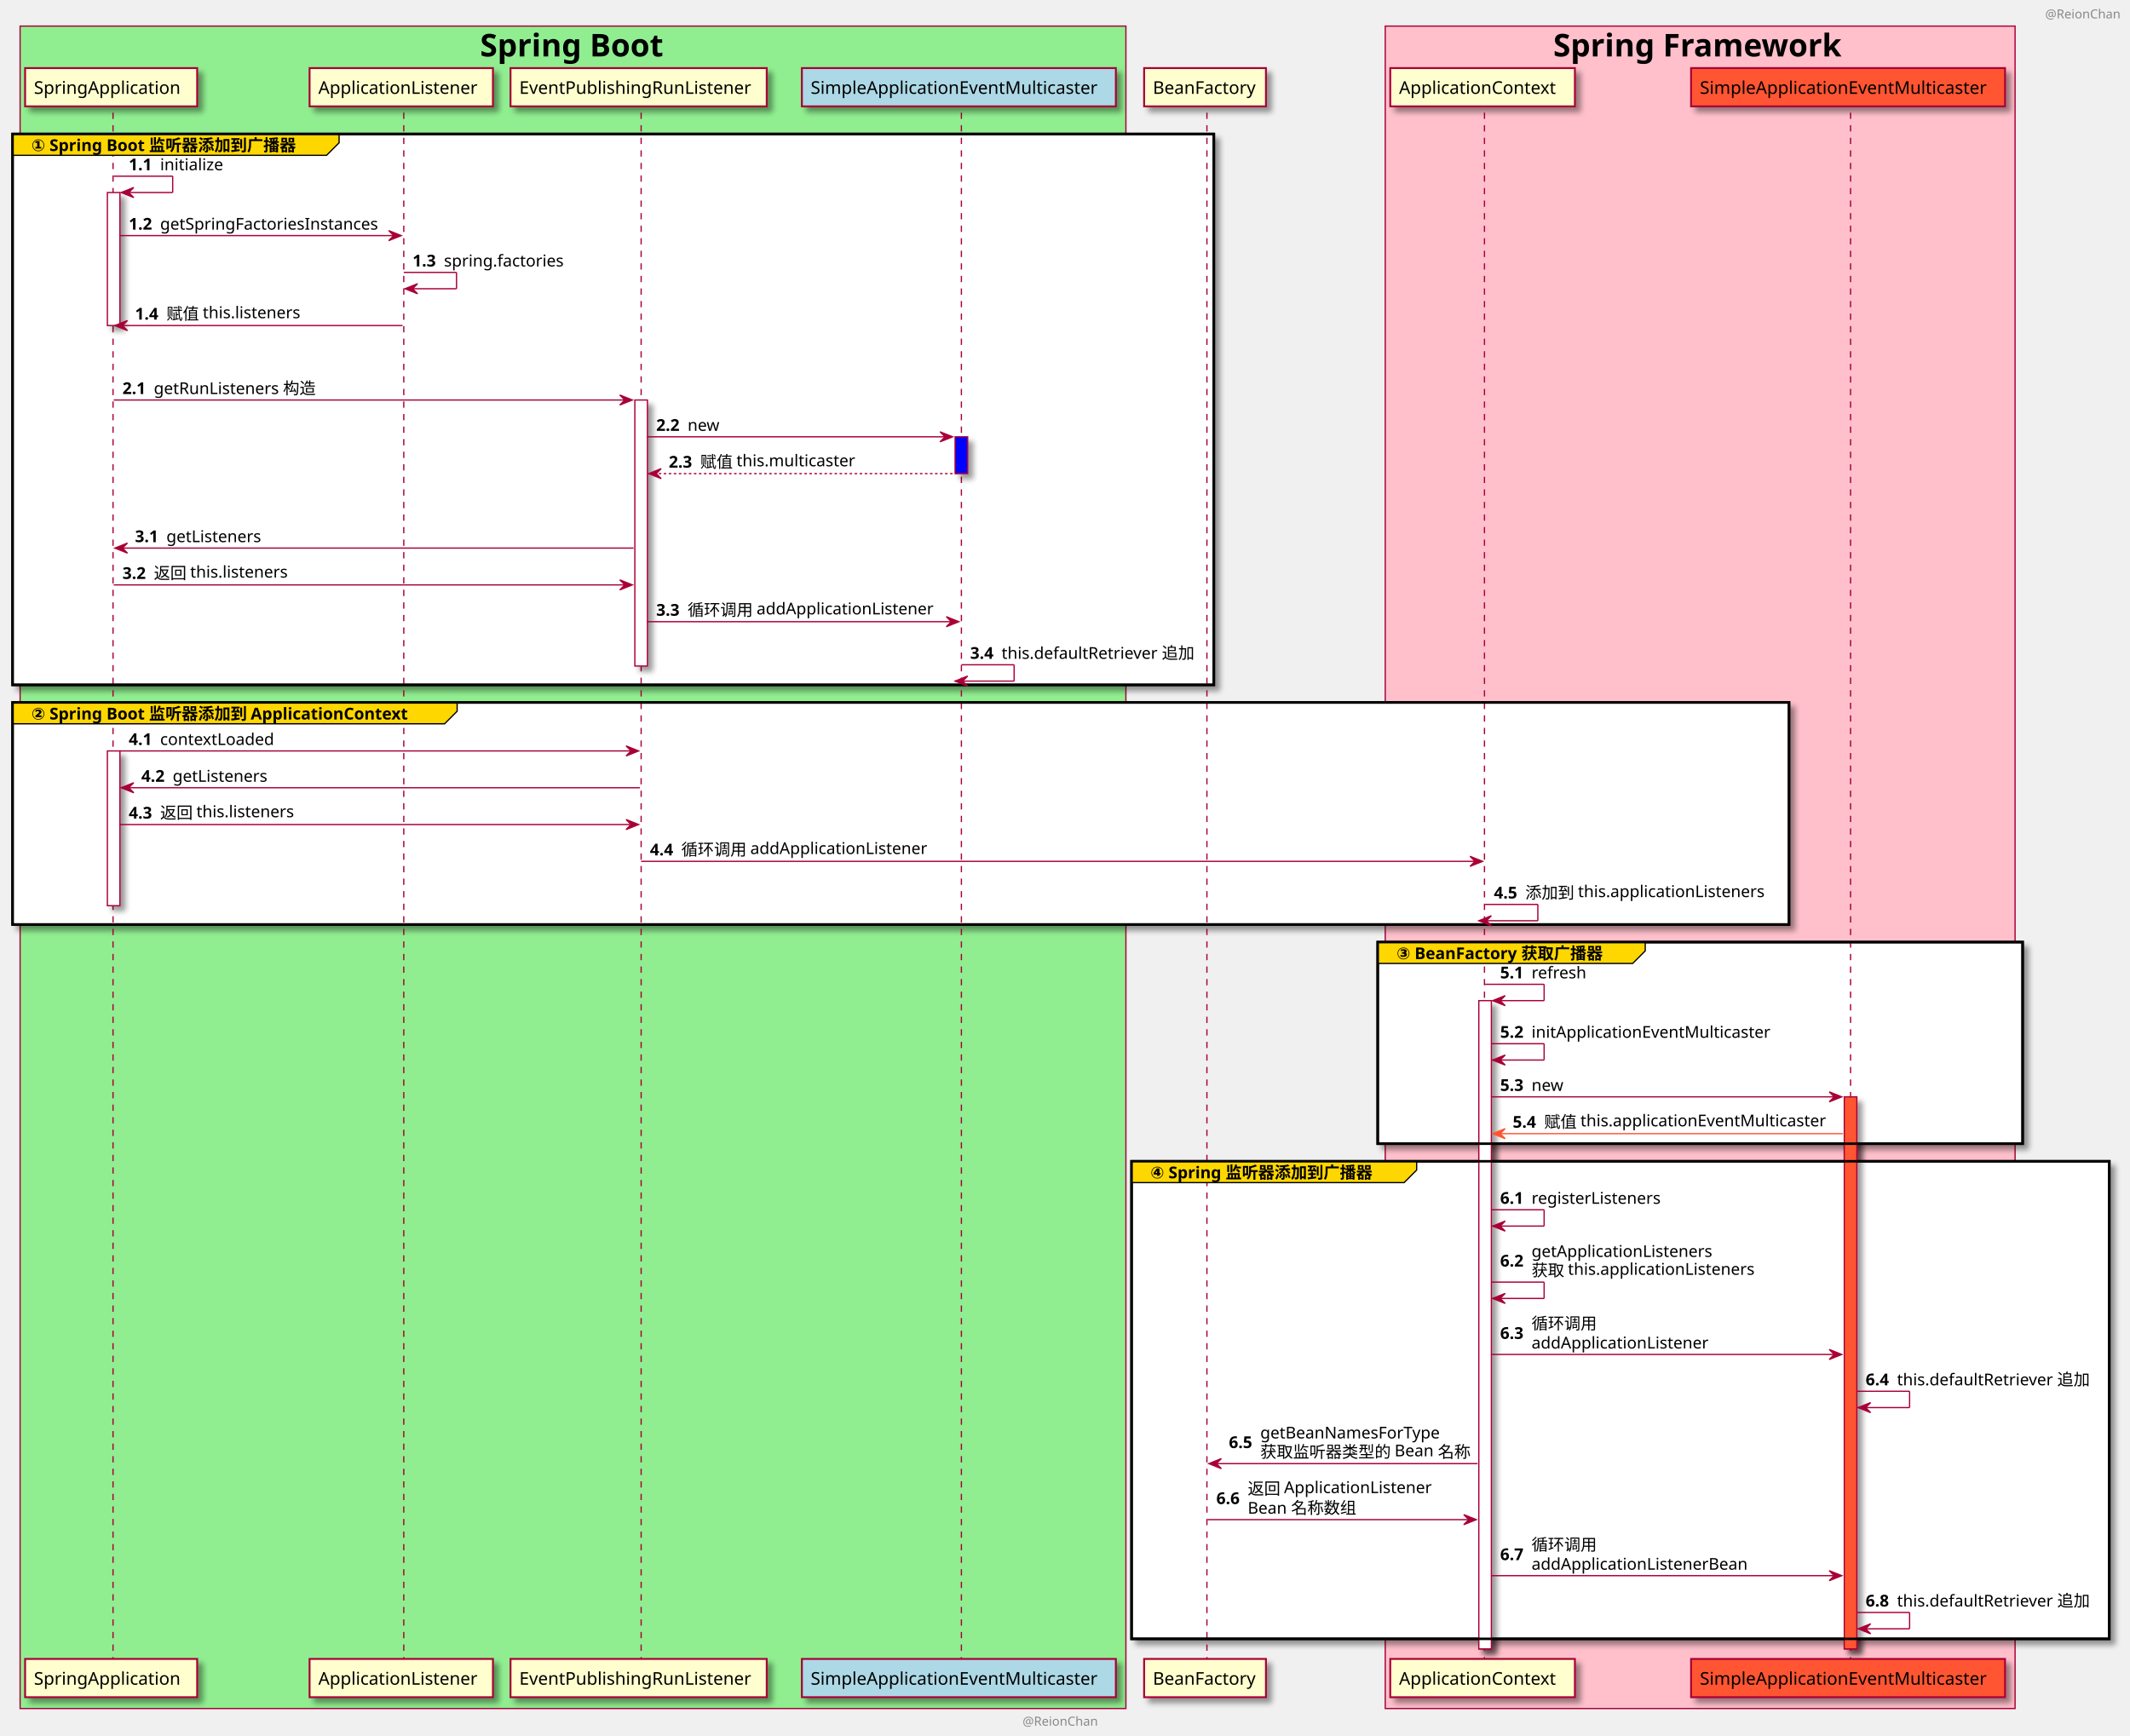
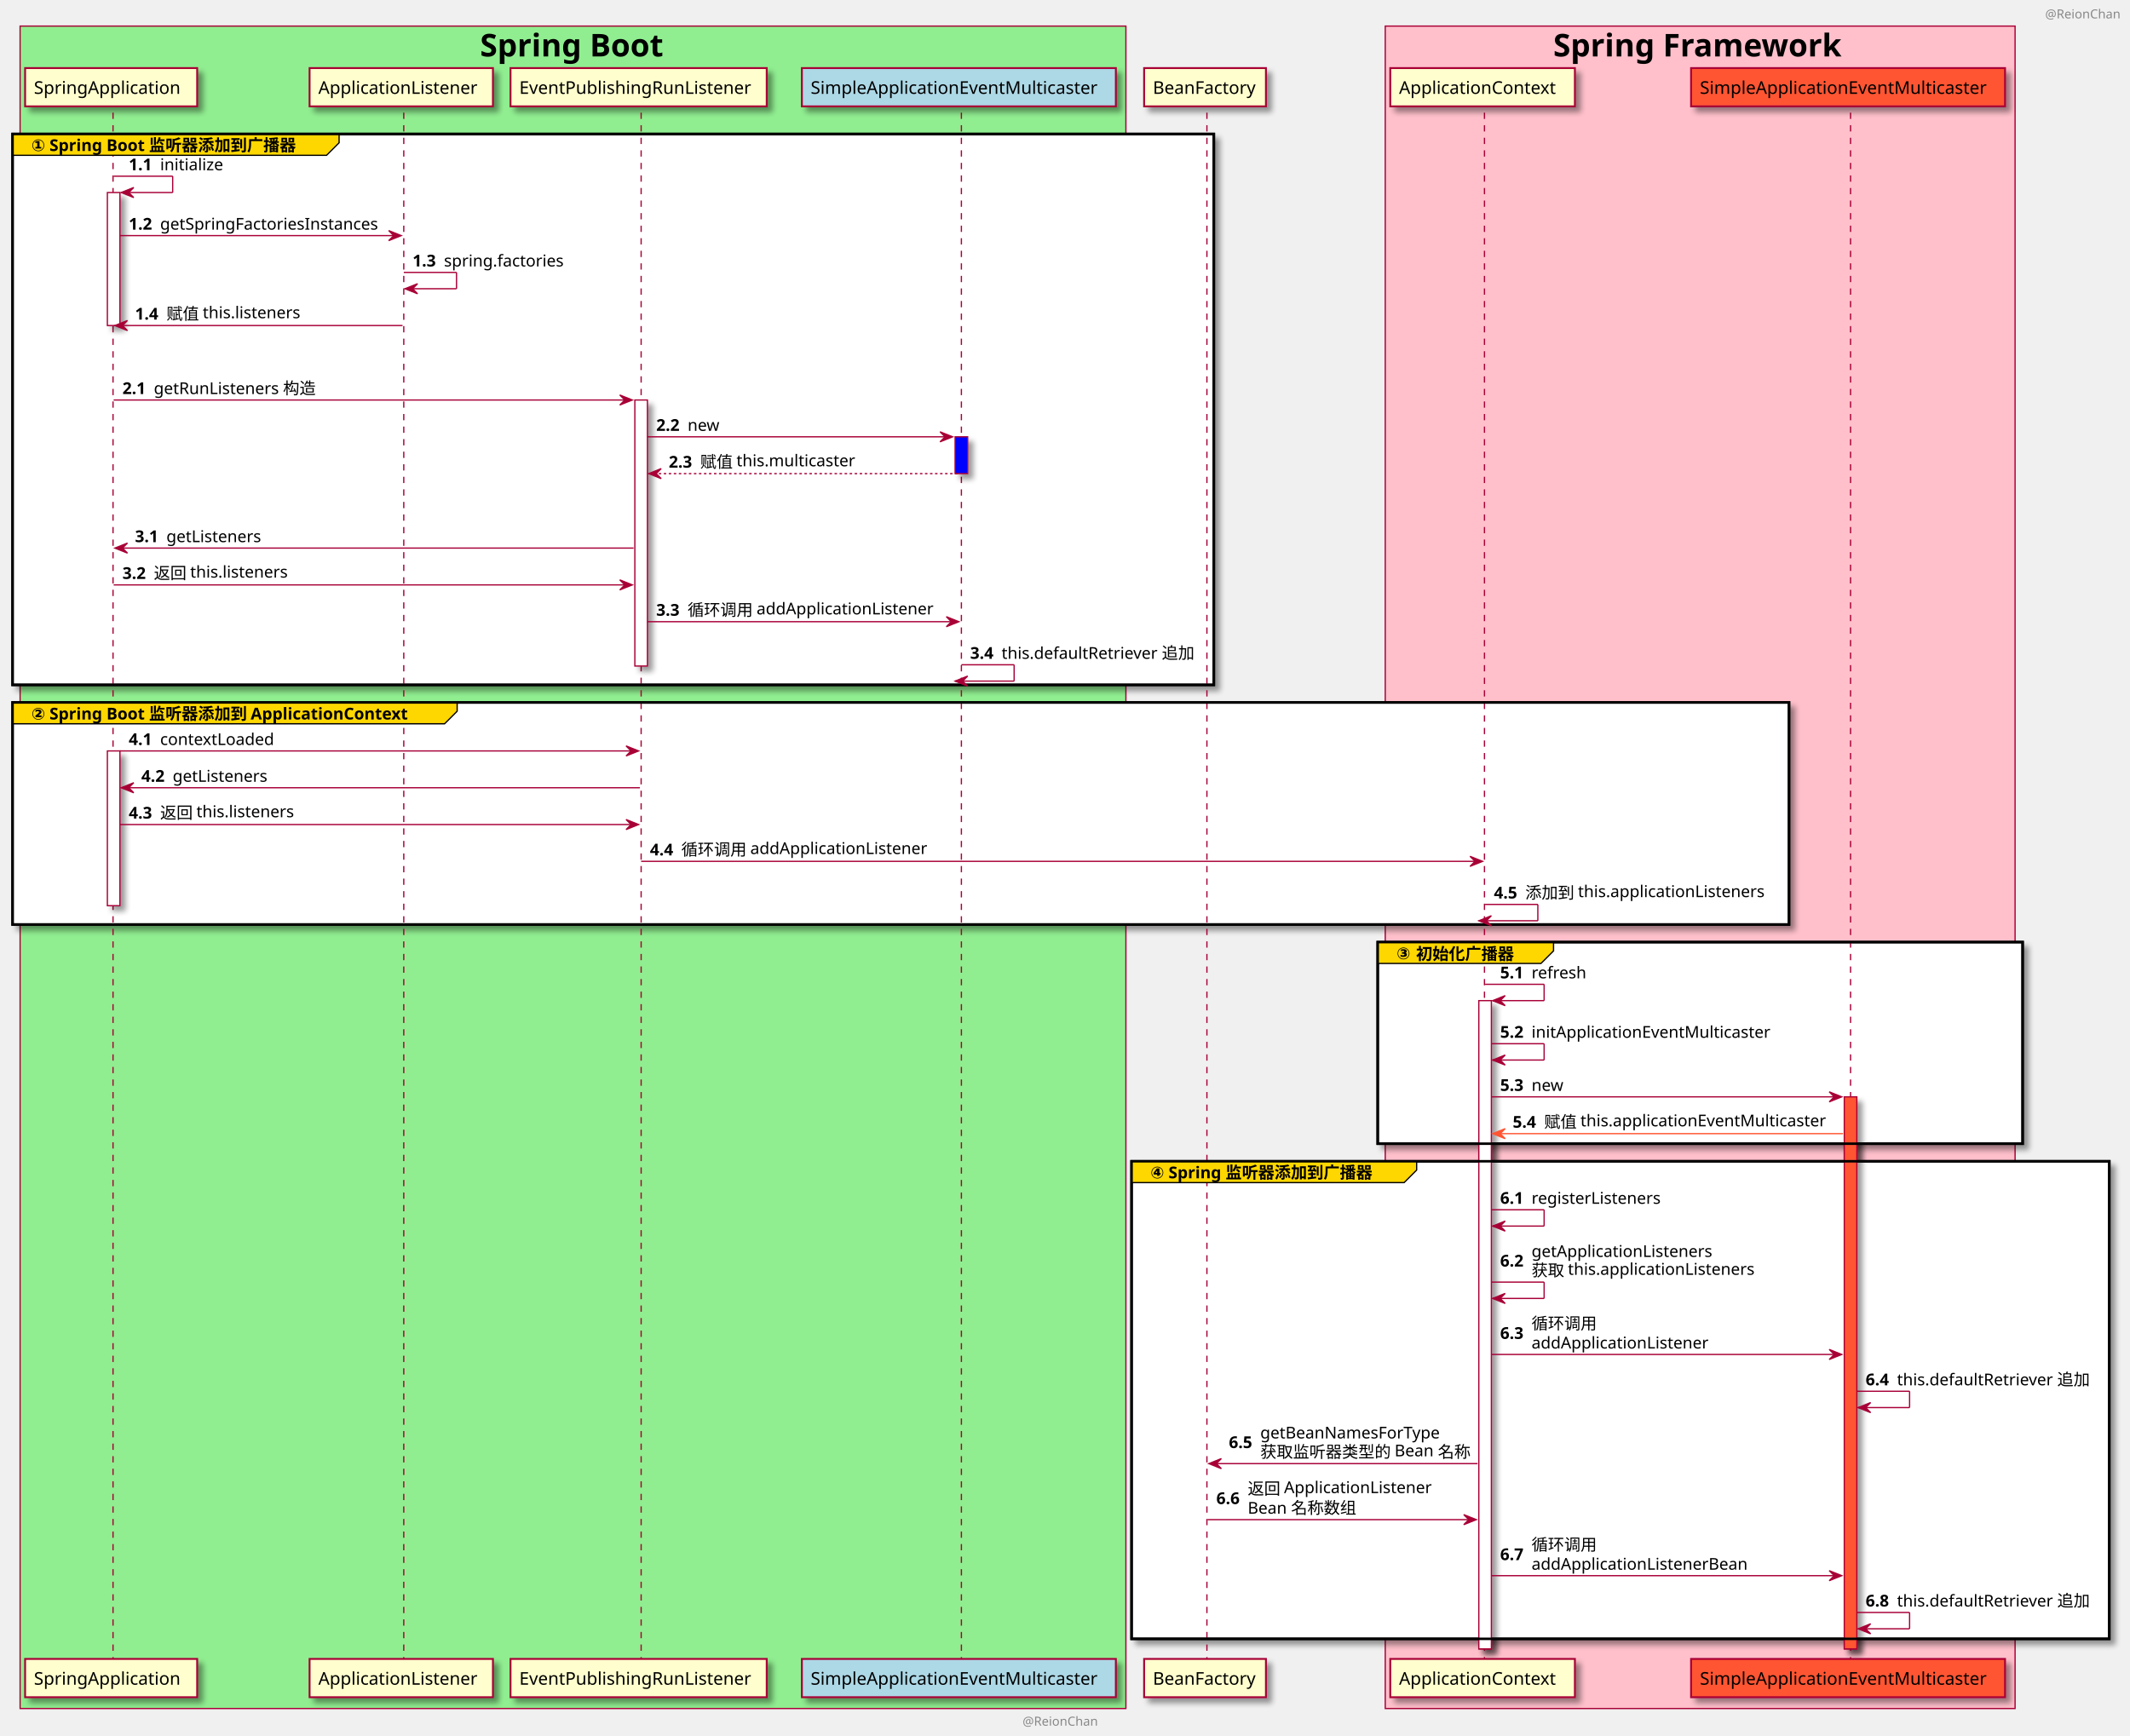
<svg xmlns="http://www.w3.org/2000/svg" contentScriptType="application/ecmascript" contentStyleType="text/css" height="1382px" preserveAspectRatio="none" style="width:1696px;height:1382px;" version="1.1" viewBox="0 0 1696 1382" width="1696px" zoomAndPan="magnify">
  <defs>
-     <filter height="300%" id="f1hb3s5vlk5j6c" width="300%" x="-1" y="-1">
+     <filter height="300%" id="f73sxbvyfbg3" width="300%" x="-1" y="-1">
      <feGaussianBlur result="blurOut" stdDeviation="2.0" />
      <feColorMatrix in="blurOut" result="blurOut2" type="matrix" values="0 0 0 0 0 0 0 0 0 0 0 0 0 0 0 0 0 0 .4 0" />
      <feOffset dx="4.0" dy="4.0" in="blurOut2" result="blurOut3" />
      <feBlend in="SourceGraphic" in2="blurOut3" mode="normal" />
    </filter>
  </defs>
  <g>
    <rect fill="#90EE90" height="1339.91" style="stroke:#A80036;stroke-width:1.0;" width="880.5" x="16" y="20.777" />
    <text fill="#000000" font-family="sans-serif" font-size="25" font-weight="bold" lengthAdjust="spacing" textLength="148" x="382.25" y="44.947">Spring Boot</text>
    <rect fill="#FFC0CB" height="1339.91" style="stroke:#A80036;stroke-width:1.0;" width="501.5" x="1103" y="20.777" />
    <text fill="#000000" font-family="sans-serif" font-size="25" font-weight="bold" lengthAdjust="spacing" textLength="234" x="1236.75" y="44.947">Spring Framework</text>
-     <rect fill="#FFFFFF" filter="url(#f1hb3s5vlk5j6c)" height="105.932" style="stroke:#A80036;stroke-width:1.0;" width="10" x="85.5" y="153.33" />
-     <rect fill="#FFFFFF" filter="url(#f1hb3s5vlk5j6c)" height="123.242" style="stroke:#A80036;stroke-width:1.0;" width="10" x="85.5" y="598.057" />
-     <rect fill="#FFFFFF" filter="url(#f1hb3s5vlk5j6c)" height="211.863" style="stroke:#A80036;stroke-width:1.0;" width="10" x="505.5" y="318.572" />
-     <rect fill="#0000FF" filter="url(#f1hb3s5vlk5j6c)" height="29.311" style="stroke:#A80036;stroke-width:1.0;" width="10" x="760.5" y="347.883" />
-     <rect fill="#FFFFFF" filter="url(#f1hb3s5vlk5j6c)" height="516.279" style="stroke:#A80036;stroke-width:1.0;" width="10" x="1177.5" y="796.92" />
-     <rect fill="#FF5533" filter="url(#f1hb3s5vlk5j6c)" height="439.658" style="stroke:#A80036;stroke-width:1.0;" width="10" x="1468.5" y="873.541" />
-     <rect fill="#FFFFFF" filter="url(#f1hb3s5vlk5j6c)" height="438.727" style="stroke:#000000;stroke-width:2.0;" width="956.5" x="10" y="106.709" />
-     <rect fill="#FFFFFF" filter="url(#f1hb3s5vlk5j6c)" height="176.863" style="stroke:#000000;stroke-width:2.0;" width="1414.5" x="10" y="559.436" />
-     <rect fill="#FFFFFF" filter="url(#f1hb3s5vlk5j6c)" height="160.553" style="stroke:#000000;stroke-width:2.0;" width="513.5" x="1097" y="750.299" />
-     <rect fill="#FFFFFF" filter="url(#f1hb3s5vlk5j6c)" height="380.348" style="stroke:#000000;stroke-width:2.0;" width="778.5" x="901" y="924.852" />
+     <rect fill="#FFFFFF" filter="url(#f73sxbvyfbg3)" height="105.932" style="stroke:#A80036;stroke-width:1.0;" width="10" x="85.5" y="153.33" />
+     <rect fill="#FFFFFF" filter="url(#f73sxbvyfbg3)" height="123.242" style="stroke:#A80036;stroke-width:1.0;" width="10" x="85.5" y="598.057" />
+     <rect fill="#FFFFFF" filter="url(#f73sxbvyfbg3)" height="211.863" style="stroke:#A80036;stroke-width:1.0;" width="10" x="505.5" y="318.572" />
+     <rect fill="#0000FF" filter="url(#f73sxbvyfbg3)" height="29.311" style="stroke:#A80036;stroke-width:1.0;" width="10" x="760.5" y="347.883" />
+     <rect fill="#FFFFFF" filter="url(#f73sxbvyfbg3)" height="516.279" style="stroke:#A80036;stroke-width:1.0;" width="10" x="1177.5" y="796.92" />
+     <rect fill="#FF5533" filter="url(#f73sxbvyfbg3)" height="439.658" style="stroke:#A80036;stroke-width:1.0;" width="10" x="1468.5" y="873.541" />
+     <rect fill="#FFFFFF" filter="url(#f73sxbvyfbg3)" height="438.727" style="stroke:#000000;stroke-width:2.0;" width="956.5" x="10" y="106.709" />
+     <rect fill="#FFFFFF" filter="url(#f73sxbvyfbg3)" height="176.863" style="stroke:#000000;stroke-width:2.0;" width="1414.5" x="10" y="559.436" />
+     <rect fill="#FFFFFF" filter="url(#f73sxbvyfbg3)" height="160.553" style="stroke:#000000;stroke-width:2.0;" width="513.5" x="1097" y="750.299" />
+     <rect fill="#FFFFFF" filter="url(#f73sxbvyfbg3)" height="380.348" style="stroke:#000000;stroke-width:2.0;" width="778.5" x="901" y="924.852" />
    <line style="stroke:#A80036;stroke-width:1.0;stroke-dasharray:5.0,5.0;" x1="90" x2="90" y1="89.709" y2="1322.199" />
    <line style="stroke:#A80036;stroke-width:1.0;stroke-dasharray:5.0,5.0;" x1="321.5" x2="321.5" y1="89.709" y2="1322.199" />
    <line style="stroke:#A80036;stroke-width:1.0;stroke-dasharray:5.0,5.0;" x1="510.5" x2="510.5" y1="89.709" y2="1322.199" />
    <line style="stroke:#A80036;stroke-width:1.0;stroke-dasharray:5.0,5.0;" x1="765.5" x2="765.5" y1="89.709" y2="1322.199" />
    <line style="stroke:#A80036;stroke-width:1.0;stroke-dasharray:5.0,5.0;" x1="961" x2="961" y1="89.709" y2="1322.199" />
    <line style="stroke:#A80036;stroke-width:1.0;stroke-dasharray:5.0,5.0;" x1="1182" x2="1182" y1="89.709" y2="1322.199" />
    <line style="stroke:#A80036;stroke-width:1.0;stroke-dasharray:5.0,5.0;" x1="1473.5" x2="1473.5" y1="89.709" y2="1322.199" />
-     <rect fill="#FEFECE" filter="url(#f1hb3s5vlk5j6c)" height="30.488" style="stroke:#A80036;stroke-width:1.5;" width="137" x="20" y="54.221" />
+     <rect fill="#FEFECE" filter="url(#f73sxbvyfbg3)" height="30.488" style="stroke:#A80036;stroke-width:1.5;" width="137" x="20" y="54.221" />
    <text fill="#000000" font-family="sans-serif" font-size="14" lengthAdjust="spacing" textLength="123" x="27" y="74.756">SpringApplication</text>
-     <rect fill="#FEFECE" filter="url(#f1hb3s5vlk5j6c)" height="30.488" style="stroke:#A80036;stroke-width:1.5;" width="137" x="20" y="1321.199" />
+     <rect fill="#FEFECE" filter="url(#f73sxbvyfbg3)" height="30.488" style="stroke:#A80036;stroke-width:1.5;" width="137" x="20" y="1321.199" />
    <text fill="#000000" font-family="sans-serif" font-size="14" lengthAdjust="spacing" textLength="123" x="27" y="1341.734">SpringApplication</text>
-     <rect fill="#FEFECE" filter="url(#f1hb3s5vlk5j6c)" height="30.488" style="stroke:#A80036;stroke-width:1.5;" width="146" x="246.5" y="54.221" />
+     <rect fill="#FEFECE" filter="url(#f73sxbvyfbg3)" height="30.488" style="stroke:#A80036;stroke-width:1.5;" width="146" x="246.5" y="54.221" />
    <text fill="#000000" font-family="sans-serif" font-size="14" lengthAdjust="spacing" textLength="132" x="253.5" y="74.756">ApplicationListener</text>
-     <rect fill="#FEFECE" filter="url(#f1hb3s5vlk5j6c)" height="30.488" style="stroke:#A80036;stroke-width:1.5;" width="146" x="246.5" y="1321.199" />
+     <rect fill="#FEFECE" filter="url(#f73sxbvyfbg3)" height="30.488" style="stroke:#A80036;stroke-width:1.5;" width="146" x="246.5" y="1321.199" />
    <text fill="#000000" font-family="sans-serif" font-size="14" lengthAdjust="spacing" textLength="132" x="253.5" y="1341.734">ApplicationListener</text>
-     <rect fill="#FEFECE" filter="url(#f1hb3s5vlk5j6c)" height="30.488" style="stroke:#A80036;stroke-width:1.5;" width="204" x="406.5" y="54.221" />
+     <rect fill="#FEFECE" filter="url(#f73sxbvyfbg3)" height="30.488" style="stroke:#A80036;stroke-width:1.5;" width="204" x="406.5" y="54.221" />
    <text fill="#000000" font-family="sans-serif" font-size="14" lengthAdjust="spacing" textLength="190" x="413.5" y="74.756">EventPublishingRunListener</text>
-     <rect fill="#FEFECE" filter="url(#f1hb3s5vlk5j6c)" height="30.488" style="stroke:#A80036;stroke-width:1.5;" width="204" x="406.5" y="1321.199" />
+     <rect fill="#FEFECE" filter="url(#f73sxbvyfbg3)" height="30.488" style="stroke:#A80036;stroke-width:1.5;" width="204" x="406.5" y="1321.199" />
    <text fill="#000000" font-family="sans-serif" font-size="14" lengthAdjust="spacing" textLength="190" x="413.5" y="1341.734">EventPublishingRunListener</text>
-     <rect fill="#ADD8E6" filter="url(#f1hb3s5vlk5j6c)" height="30.488" style="stroke:#A80036;stroke-width:1.5;" width="250" x="638.5" y="54.221" />
+     <rect fill="#ADD8E6" filter="url(#f73sxbvyfbg3)" height="30.488" style="stroke:#A80036;stroke-width:1.5;" width="250" x="638.5" y="54.221" />
    <text fill="#000000" font-family="sans-serif" font-size="14" lengthAdjust="spacing" textLength="236" x="645.5" y="74.756">SimpleApplicationEventMulticaster</text>
-     <rect fill="#ADD8E6" filter="url(#f1hb3s5vlk5j6c)" height="30.488" style="stroke:#A80036;stroke-width:1.5;" width="250" x="638.5" y="1321.199" />
+     <rect fill="#ADD8E6" filter="url(#f73sxbvyfbg3)" height="30.488" style="stroke:#A80036;stroke-width:1.5;" width="250" x="638.5" y="1321.199" />
    <text fill="#000000" font-family="sans-serif" font-size="14" lengthAdjust="spacing" textLength="236" x="645.5" y="1341.734">SimpleApplicationEventMulticaster</text>
-     <rect fill="#FEFECE" filter="url(#f1hb3s5vlk5j6c)" height="30.488" style="stroke:#A80036;stroke-width:1.5;" width="97" x="911" y="54.221" />
+     <rect fill="#FEFECE" filter="url(#f73sxbvyfbg3)" height="30.488" style="stroke:#A80036;stroke-width:1.5;" width="97" x="911" y="54.221" />
    <text fill="#000000" font-family="sans-serif" font-size="14" lengthAdjust="spacing" textLength="83" x="918" y="74.756">BeanFactory</text>
-     <rect fill="#FEFECE" filter="url(#f1hb3s5vlk5j6c)" height="30.488" style="stroke:#A80036;stroke-width:1.5;" width="97" x="911" y="1321.199" />
+     <rect fill="#FEFECE" filter="url(#f73sxbvyfbg3)" height="30.488" style="stroke:#A80036;stroke-width:1.5;" width="97" x="911" y="1321.199" />
    <text fill="#000000" font-family="sans-serif" font-size="14" lengthAdjust="spacing" textLength="83" x="918" y="1341.734">BeanFactory</text>
-     <rect fill="#FEFECE" filter="url(#f1hb3s5vlk5j6c)" height="30.488" style="stroke:#A80036;stroke-width:1.5;" width="147" x="1107" y="54.221" />
+     <rect fill="#FEFECE" filter="url(#f73sxbvyfbg3)" height="30.488" style="stroke:#A80036;stroke-width:1.5;" width="147" x="1107" y="54.221" />
    <text fill="#000000" font-family="sans-serif" font-size="14" lengthAdjust="spacing" textLength="133" x="1114" y="74.756">ApplicationContext</text>
-     <rect fill="#FEFECE" filter="url(#f1hb3s5vlk5j6c)" height="30.488" style="stroke:#A80036;stroke-width:1.5;" width="147" x="1107" y="1321.199" />
+     <rect fill="#FEFECE" filter="url(#f73sxbvyfbg3)" height="30.488" style="stroke:#A80036;stroke-width:1.5;" width="147" x="1107" y="1321.199" />
    <text fill="#000000" font-family="sans-serif" font-size="14" lengthAdjust="spacing" textLength="133" x="1114" y="1341.734">ApplicationContext</text>
-     <rect fill="#FF5533" filter="url(#f1hb3s5vlk5j6c)" height="30.488" style="stroke:#A80036;stroke-width:1.5;" width="250" x="1346.5" y="54.221" />
+     <rect fill="#FF5533" filter="url(#f73sxbvyfbg3)" height="30.488" style="stroke:#A80036;stroke-width:1.5;" width="250" x="1346.5" y="54.221" />
    <text fill="#000000" font-family="sans-serif" font-size="14" lengthAdjust="spacing" textLength="236" x="1353.5" y="74.756">SimpleApplicationEventMulticaster</text>
-     <rect fill="#FF5533" filter="url(#f1hb3s5vlk5j6c)" height="30.488" style="stroke:#A80036;stroke-width:1.5;" width="250" x="1346.5" y="1321.199" />
+     <rect fill="#FF5533" filter="url(#f73sxbvyfbg3)" height="30.488" style="stroke:#A80036;stroke-width:1.5;" width="250" x="1346.5" y="1321.199" />
    <text fill="#000000" font-family="sans-serif" font-size="14" lengthAdjust="spacing" textLength="236" x="1353.5" y="1341.734">SimpleApplicationEventMulticaster</text>
-     <rect fill="#FFFFFF" filter="url(#f1hb3s5vlk5j6c)" height="105.932" style="stroke:#A80036;stroke-width:1.0;" width="10" x="85.5" y="153.33" />
-     <rect fill="#FFFFFF" filter="url(#f1hb3s5vlk5j6c)" height="123.242" style="stroke:#A80036;stroke-width:1.0;" width="10" x="85.5" y="598.057" />
-     <rect fill="#FFFFFF" filter="url(#f1hb3s5vlk5j6c)" height="211.863" style="stroke:#A80036;stroke-width:1.0;" width="10" x="505.5" y="318.572" />
-     <rect fill="#0000FF" filter="url(#f1hb3s5vlk5j6c)" height="29.311" style="stroke:#A80036;stroke-width:1.0;" width="10" x="760.5" y="347.883" />
-     <rect fill="#FFFFFF" filter="url(#f1hb3s5vlk5j6c)" height="516.279" style="stroke:#A80036;stroke-width:1.0;" width="10" x="1177.5" y="796.92" />
-     <rect fill="#FF5533" filter="url(#f1hb3s5vlk5j6c)" height="439.658" style="stroke:#A80036;stroke-width:1.0;" width="10" x="1468.5" y="873.541" />
+     <rect fill="#FFFFFF" filter="url(#f73sxbvyfbg3)" height="105.932" style="stroke:#A80036;stroke-width:1.0;" width="10" x="85.5" y="153.33" />
+     <rect fill="#FFFFFF" filter="url(#f73sxbvyfbg3)" height="123.242" style="stroke:#A80036;stroke-width:1.0;" width="10" x="85.5" y="598.057" />
+     <rect fill="#FFFFFF" filter="url(#f73sxbvyfbg3)" height="211.863" style="stroke:#A80036;stroke-width:1.0;" width="10" x="505.5" y="318.572" />
+     <rect fill="#0000FF" filter="url(#f73sxbvyfbg3)" height="29.311" style="stroke:#A80036;stroke-width:1.0;" width="10" x="760.5" y="347.883" />
+     <rect fill="#FFFFFF" filter="url(#f73sxbvyfbg3)" height="516.279" style="stroke:#A80036;stroke-width:1.0;" width="10" x="1177.5" y="796.92" />
+     <rect fill="#FF5533" filter="url(#f73sxbvyfbg3)" height="439.658" style="stroke:#A80036;stroke-width:1.0;" width="10" x="1468.5" y="873.541" />
    <path d="M10,106.709 L270,106.709 L270,113.709 L260,123.709 L10,123.709 L10,106.709 " fill="#FFD700" style="stroke:#000000;stroke-width:1.0;" />
    <rect fill="none" height="438.727" style="stroke:#000000;stroke-width:2.0;" width="956.5" x="10" y="106.709" />
    <text fill="#000000" font-family="sans-serif" font-size="13" font-weight="bold" lengthAdjust="spacing" textLength="215" x="25" y="120.277">① Spring Boot 监听器添加到广播器</text>
    <line style="stroke:#A80036;stroke-width:1.0;" x1="90.5" x2="137.5" y1="140.33" y2="140.33" />
    <line style="stroke:#A80036;stroke-width:1.0;" x1="137.5" x2="137.5" y1="140.33" y2="153.33" />
    <line style="stroke:#A80036;stroke-width:1.0;" x1="96.5" x2="137.5" y1="153.33" y2="153.33" />
    <polygon fill="#A80036" points="106.5,149.33,96.5,153.33,106.5,157.33,102.5,153.33" style="stroke:#A80036;stroke-width:1.0;" />
    <text fill="#000000" font-family="sans-serif" font-size="13" font-weight="bold" lengthAdjust="spacing" textLength="21" x="102.5" y="135.588">1.1</text>
    <text fill="#000000" font-family="sans-serif" font-size="13" lengthAdjust="spacing" textLength="54" x="127.5" y="135.588">initialize</text>
    <polygon fill="#A80036" points="309.5,183.641,319.5,187.641,309.5,191.641,313.5,187.641" style="stroke:#A80036;stroke-width:1.0;" />
    <line style="stroke:#A80036;stroke-width:1.0;" x1="95.5" x2="315.5" y1="187.641" y2="187.641" />
    <text fill="#000000" font-family="sans-serif" font-size="13" font-weight="bold" lengthAdjust="spacing" textLength="21" x="102.5" y="182.898">1.2</text>
    <text fill="#000000" font-family="sans-serif" font-size="13" lengthAdjust="spacing" textLength="177" x="127.5" y="182.898">getSpringFactoriesInstances</text>
    <line style="stroke:#A80036;stroke-width:1.0;" x1="321.5" x2="363.5" y1="216.951" y2="216.951" />
    <line style="stroke:#A80036;stroke-width:1.0;" x1="363.5" x2="363.5" y1="216.951" y2="229.951" />
    <line style="stroke:#A80036;stroke-width:1.0;" x1="322.5" x2="363.5" y1="229.951" y2="229.951" />
    <polygon fill="#A80036" points="332.5,225.951,322.5,229.951,332.5,233.951,328.5,229.951" style="stroke:#A80036;stroke-width:1.0;" />
    <text fill="#000000" font-family="sans-serif" font-size="13" font-weight="bold" lengthAdjust="spacing" textLength="21" x="328.5" y="212.209">1.3</text>
    <text fill="#000000" font-family="sans-serif" font-size="13" lengthAdjust="spacing" textLength="99" x="353.5" y="212.209">spring.factories</text>
    <polygon fill="#A80036" points="101.5,255.262,91.5,259.262,101.5,263.262,97.5,259.262" style="stroke:#A80036;stroke-width:1.0;" />
    <line style="stroke:#A80036;stroke-width:1.0;" x1="95.5" x2="320.5" y1="259.262" y2="259.262" />
    <text fill="#000000" font-family="sans-serif" font-size="13" font-weight="bold" lengthAdjust="spacing" textLength="21" x="107.5" y="254.519">1.4</text>
    <text fill="#000000" font-family="sans-serif" font-size="13" lengthAdjust="spacing" textLength="112" x="132.5" y="254.519">赋值 this.listeners</text>
    <polygon fill="#A80036" points="493.5,314.572,503.5,318.572,493.5,322.572,497.5,318.572" style="stroke:#A80036;stroke-width:1.0;" />
    <line style="stroke:#A80036;stroke-width:1.0;" x1="90.5" x2="499.5" y1="318.572" y2="318.572" />
    <text fill="#000000" font-family="sans-serif" font-size="13" font-weight="bold" lengthAdjust="spacing" textLength="21" x="97.5" y="313.83">2.1</text>
    <text fill="#000000" font-family="sans-serif" font-size="13" lengthAdjust="spacing" textLength="131" x="122.5" y="313.83">getRunListeners 构造</text>
    <polygon fill="#A80036" points="748.5,343.883,758.5,347.883,748.5,351.883,752.5,347.883" style="stroke:#A80036;stroke-width:1.0;" />
    <line style="stroke:#A80036;stroke-width:1.0;" x1="515.5" x2="754.5" y1="347.883" y2="347.883" />
    <text fill="#000000" font-family="sans-serif" font-size="13" font-weight="bold" lengthAdjust="spacing" textLength="21" x="522.5" y="343.141">2.2</text>
    <text fill="#000000" font-family="sans-serif" font-size="13" lengthAdjust="spacing" textLength="25" x="547.5" y="343.141">new</text>
    <polygon fill="#A80036" points="526.5,373.193,516.5,377.193,526.5,381.193,522.5,377.193" style="stroke:#A80036;stroke-width:1.0;" />
    <line style="stroke:#A80036;stroke-width:1.0;stroke-dasharray:2.0,2.0;" x1="520.5" x2="764.5" y1="377.193" y2="377.193" />
    <text fill="#000000" font-family="sans-serif" font-size="13" font-weight="bold" lengthAdjust="spacing" textLength="21" x="532.5" y="372.451">2.3</text>
    <text fill="#000000" font-family="sans-serif" font-size="13" lengthAdjust="spacing" textLength="129" x="557.5" y="372.451">赋值 this.multicaster</text>
    <polygon fill="#A80036" points="101.5,432.504,91.5,436.504,101.5,440.504,97.5,436.504" style="stroke:#A80036;stroke-width:1.0;" />
    <line style="stroke:#A80036;stroke-width:1.0;" x1="95.5" x2="504.5" y1="436.504" y2="436.504" />
    <text fill="#000000" font-family="sans-serif" font-size="13" font-weight="bold" lengthAdjust="spacing" textLength="21" x="107.5" y="431.762">3.1</text>
    <text fill="#000000" font-family="sans-serif" font-size="13" lengthAdjust="spacing" textLength="77" x="132.5" y="431.762">getListeners</text>
    <polygon fill="#A80036" points="493.5,461.815,503.5,465.815,493.5,469.815,497.5,465.815" style="stroke:#A80036;stroke-width:1.0;" />
    <line style="stroke:#A80036;stroke-width:1.0;" x1="90.5" x2="499.5" y1="465.815" y2="465.815" />
    <text fill="#000000" font-family="sans-serif" font-size="13" font-weight="bold" lengthAdjust="spacing" textLength="21" x="97.5" y="461.072">3.2</text>
    <text fill="#000000" font-family="sans-serif" font-size="13" lengthAdjust="spacing" textLength="112" x="122.5" y="461.072">返回 this.listeners</text>
    <polygon fill="#A80036" points="753.5,491.125,763.5,495.125,753.5,499.125,757.5,495.125" style="stroke:#A80036;stroke-width:1.0;" />
    <line style="stroke:#A80036;stroke-width:1.0;" x1="515.5" x2="759.5" y1="495.125" y2="495.125" />
    <text fill="#000000" font-family="sans-serif" font-size="13" font-weight="bold" lengthAdjust="spacing" textLength="21" x="522.5" y="490.383">3.3</text>
    <text fill="#000000" font-family="sans-serif" font-size="13" lengthAdjust="spacing" textLength="201" x="547.5" y="490.383">循环调用 addApplicationListener</text>
    <line style="stroke:#A80036;stroke-width:1.0;" x1="765.5" x2="807.5" y1="529.436" y2="529.436" />
    <line style="stroke:#A80036;stroke-width:1.0;" x1="807.5" x2="807.5" y1="529.436" y2="542.436" />
    <line style="stroke:#A80036;stroke-width:1.0;" x1="760.5" x2="807.5" y1="542.436" y2="542.436" />
    <polygon fill="#A80036" points="770.5,538.436,760.5,542.436,770.5,546.436,766.5,542.436" style="stroke:#A80036;stroke-width:1.0;" />
    <text fill="#000000" font-family="sans-serif" font-size="13" font-weight="bold" lengthAdjust="spacing" textLength="21" x="772.5" y="524.693">3.4</text>
    <text fill="#000000" font-family="sans-serif" font-size="13" lengthAdjust="spacing" textLength="157" x="797.5" y="524.693">this.defaultRetriever 追加</text>
    <path d="M10,559.436 L364,559.436 L364,566.436 L354,576.436 L10,576.436 L10,559.436 " fill="#FFD700" style="stroke:#000000;stroke-width:1.0;" />
    <rect fill="none" height="176.863" style="stroke:#000000;stroke-width:2.0;" width="1414.5" x="10" y="559.436" />
    <text fill="#000000" font-family="sans-serif" font-size="13" font-weight="bold" lengthAdjust="spacing" textLength="309" x="25" y="573.004">② Spring Boot 监听器添加到 ApplicationContext</text>
    <polygon fill="#A80036" points="498.5,594.057,508.5,598.057,498.5,602.057,502.5,598.057" style="stroke:#A80036;stroke-width:1.0;" />
    <line style="stroke:#A80036;stroke-width:1.0;" x1="95.5" x2="504.5" y1="598.057" y2="598.057" />
    <text fill="#000000" font-family="sans-serif" font-size="13" font-weight="bold" lengthAdjust="spacing" textLength="21" x="102.5" y="593.314">4.1</text>
    <text fill="#000000" font-family="sans-serif" font-size="13" lengthAdjust="spacing" textLength="93" x="127.5" y="593.314">contextLoaded</text>
    <polygon fill="#A80036" points="106.5,623.367,96.5,627.367,106.5,631.367,102.5,627.367" style="stroke:#A80036;stroke-width:1.0;" />
    <line style="stroke:#A80036;stroke-width:1.0;" x1="100.5" x2="509.5" y1="627.367" y2="627.367" />
    <text fill="#000000" font-family="sans-serif" font-size="13" font-weight="bold" lengthAdjust="spacing" textLength="21" x="112.5" y="622.625">4.2</text>
    <text fill="#000000" font-family="sans-serif" font-size="13" lengthAdjust="spacing" textLength="77" x="137.5" y="622.625">getListeners</text>
    <polygon fill="#A80036" points="498.5,652.678,508.5,656.678,498.5,660.678,502.5,656.678" style="stroke:#A80036;stroke-width:1.0;" />
    <line style="stroke:#A80036;stroke-width:1.0;" x1="95.5" x2="504.5" y1="656.678" y2="656.678" />
    <text fill="#000000" font-family="sans-serif" font-size="13" font-weight="bold" lengthAdjust="spacing" textLength="21" x="102.5" y="651.936">4.3</text>
    <text fill="#000000" font-family="sans-serif" font-size="13" lengthAdjust="spacing" textLength="112" x="127.5" y="651.936">返回 this.listeners</text>
    <polygon fill="#A80036" points="1170.5,681.988,1180.5,685.988,1170.5,689.988,1174.5,685.988" style="stroke:#A80036;stroke-width:1.0;" />
    <line style="stroke:#A80036;stroke-width:1.0;" x1="510.5" x2="1176.5" y1="685.988" y2="685.988" />
    <text fill="#000000" font-family="sans-serif" font-size="13" font-weight="bold" lengthAdjust="spacing" textLength="21" x="517.5" y="681.246">4.4</text>
    <text fill="#000000" font-family="sans-serif" font-size="13" lengthAdjust="spacing" textLength="201" x="542.5" y="681.246">循环调用 addApplicationListener</text>
    <line style="stroke:#A80036;stroke-width:1.0;" x1="1182.5" x2="1224.5" y1="720.299" y2="720.299" />
    <line style="stroke:#A80036;stroke-width:1.0;" x1="1224.5" x2="1224.5" y1="720.299" y2="733.299" />
    <line style="stroke:#A80036;stroke-width:1.0;" x1="1177.5" x2="1224.5" y1="733.299" y2="733.299" />
    <polygon fill="#A80036" points="1187.5,729.299,1177.5,733.299,1187.5,737.299,1183.5,733.299" style="stroke:#A80036;stroke-width:1.0;" />
    <text fill="#000000" font-family="sans-serif" font-size="13" font-weight="bold" lengthAdjust="spacing" textLength="21" x="1189.5" y="715.557">4.5</text>
    <text fill="#000000" font-family="sans-serif" font-size="13" lengthAdjust="spacing" textLength="198" x="1214.5" y="715.557">添加到 this.applicationListeners</text>
-     <path d="M1097,750.299 L1310,750.299 L1310,757.299 L1300,767.299 L1097,767.299 L1097,750.299 " fill="#FFD700" style="stroke:#000000;stroke-width:1.0;" />
+     <path d="M1097,750.299 L1237,750.299 L1237,757.299 L1227,767.299 L1097,767.299 L1097,750.299 " fill="#FFD700" style="stroke:#000000;stroke-width:1.0;" />
    <rect fill="none" height="160.553" style="stroke:#000000;stroke-width:2.0;" width="513.5" x="1097" y="750.299" />
-     <text fill="#000000" font-family="sans-serif" font-size="13" font-weight="bold" lengthAdjust="spacing" textLength="168" x="1112" y="763.867">③ BeanFactory 获取广播器</text>
+     <text fill="#000000" font-family="sans-serif" font-size="13" font-weight="bold" lengthAdjust="spacing" textLength="95" x="1112" y="763.867">③ 初始化广播器</text>
    <line style="stroke:#A80036;stroke-width:1.0;" x1="1182.5" x2="1229.5" y1="783.92" y2="783.92" />
    <line style="stroke:#A80036;stroke-width:1.0;" x1="1229.5" x2="1229.5" y1="783.92" y2="796.92" />
    <line style="stroke:#A80036;stroke-width:1.0;" x1="1188.5" x2="1229.5" y1="796.92" y2="796.92" />
    <polygon fill="#A80036" points="1198.5,792.92,1188.5,796.92,1198.5,800.92,1194.5,796.92" style="stroke:#A80036;stroke-width:1.0;" />
    <text fill="#000000" font-family="sans-serif" font-size="13" font-weight="bold" lengthAdjust="spacing" textLength="21" x="1194.5" y="779.178">5.1</text>
    <text fill="#000000" font-family="sans-serif" font-size="13" lengthAdjust="spacing" textLength="44" x="1219.5" y="779.178">refresh</text>
    <line style="stroke:#A80036;stroke-width:1.0;" x1="1187.5" x2="1229.5" y1="831.231" y2="831.231" />
    <line style="stroke:#A80036;stroke-width:1.0;" x1="1229.5" x2="1229.5" y1="831.231" y2="844.231" />
    <line style="stroke:#A80036;stroke-width:1.0;" x1="1188.5" x2="1229.5" y1="844.231" y2="844.231" />
    <polygon fill="#A80036" points="1198.5,840.231,1188.5,844.231,1198.5,848.231,1194.5,844.231" style="stroke:#A80036;stroke-width:1.0;" />
    <text fill="#000000" font-family="sans-serif" font-size="13" font-weight="bold" lengthAdjust="spacing" textLength="21" x="1194.5" y="826.488">5.2</text>
    <text fill="#000000" font-family="sans-serif" font-size="13" lengthAdjust="spacing" textLength="197" x="1219.5" y="826.488">initApplicationEventMulticaster</text>
    <polygon fill="#A80036" points="1456.5,869.541,1466.5,873.541,1456.5,877.541,1460.5,873.541" style="stroke:#A80036;stroke-width:1.0;" />
    <line style="stroke:#A80036;stroke-width:1.0;" x1="1187.5" x2="1462.5" y1="873.541" y2="873.541" />
    <text fill="#000000" font-family="sans-serif" font-size="13" font-weight="bold" lengthAdjust="spacing" textLength="21" x="1194.5" y="868.799">5.3</text>
    <text fill="#000000" font-family="sans-serif" font-size="13" lengthAdjust="spacing" textLength="25" x="1219.5" y="868.799">new</text>
    <polygon fill="#FF5533" points="1198.5,898.852,1188.5,902.852,1198.5,906.852,1194.5,902.852" style="stroke:#FF5533;stroke-width:1.0;" />
    <line style="stroke:#FF5533;stroke-width:1.0;" x1="1192.5" x2="1467.5" y1="902.852" y2="902.852" />
    <text fill="#000000" font-family="sans-serif" font-size="13" font-weight="bold" lengthAdjust="spacing" textLength="21" x="1204.5" y="898.109">5.4</text>
    <text fill="#000000" font-family="sans-serif" font-size="13" lengthAdjust="spacing" textLength="232" x="1229.5" y="898.109">赋值 this.applicationEventMulticaster</text>
    <path d="M901,924.852 L1128,924.852 L1128,931.852 L1118,941.852 L901,941.852 L901,924.852 " fill="#FFD700" style="stroke:#000000;stroke-width:1.0;" />
    <rect fill="none" height="380.348" style="stroke:#000000;stroke-width:2.0;" width="778.5" x="901" y="924.852" />
    <text fill="#000000" font-family="sans-serif" font-size="13" font-weight="bold" lengthAdjust="spacing" textLength="182" x="916" y="938.42">④ Spring 监听器添加到广播器</text>
    <line style="stroke:#A80036;stroke-width:1.0;" x1="1187.5" x2="1229.5" y1="963.473" y2="963.473" />
    <line style="stroke:#A80036;stroke-width:1.0;" x1="1229.5" x2="1229.5" y1="963.473" y2="976.473" />
    <line style="stroke:#A80036;stroke-width:1.0;" x1="1188.5" x2="1229.5" y1="976.473" y2="976.473" />
    <polygon fill="#A80036" points="1198.5,972.473,1188.5,976.473,1198.5,980.473,1194.5,976.473" style="stroke:#A80036;stroke-width:1.0;" />
    <text fill="#000000" font-family="sans-serif" font-size="13" font-weight="bold" lengthAdjust="spacing" textLength="21" x="1194.5" y="958.731">6.1</text>
    <text fill="#000000" font-family="sans-serif" font-size="13" lengthAdjust="spacing" textLength="105" x="1219.5" y="958.731">registerListeners</text>
    <line style="stroke:#A80036;stroke-width:1.0;" x1="1187.5" x2="1229.5" y1="1021.094" y2="1021.094" />
    <line style="stroke:#A80036;stroke-width:1.0;" x1="1229.5" x2="1229.5" y1="1021.094" y2="1034.094" />
    <line style="stroke:#A80036;stroke-width:1.0;" x1="1188.5" x2="1229.5" y1="1034.094" y2="1034.094" />
    <polygon fill="#A80036" points="1198.5,1030.094,1188.5,1034.094,1198.5,1038.094,1194.5,1034.094" style="stroke:#A80036;stroke-width:1.0;" />
    <text fill="#000000" font-family="sans-serif" font-size="13" font-weight="bold" lengthAdjust="spacing" textLength="21" x="1194.5" y="1008.696">6.2</text>
    <text fill="#000000" font-family="sans-serif" font-size="13" lengthAdjust="spacing" textLength="149" x="1219.5" y="1001.041">getApplicationListeners</text>
    <text fill="#000000" font-family="sans-serif" font-size="13" lengthAdjust="spacing" textLength="185" x="1219.5" y="1016.352">获取 this.applicationListeners</text>
    <polygon fill="#A80036" points="1456.5,1074.715,1466.5,1078.715,1456.5,1082.715,1460.5,1078.715" style="stroke:#A80036;stroke-width:1.0;" />
    <line style="stroke:#A80036;stroke-width:1.0;" x1="1187.5" x2="1462.5" y1="1078.715" y2="1078.715" />
    <text fill="#000000" font-family="sans-serif" font-size="13" font-weight="bold" lengthAdjust="spacing" textLength="21" x="1194.5" y="1066.317">6.3</text>
    <text fill="#000000" font-family="sans-serif" font-size="13" lengthAdjust="spacing" textLength="52" x="1219.5" y="1058.662">循环调用</text>
    <text fill="#000000" font-family="sans-serif" font-size="13" lengthAdjust="spacing" textLength="145" x="1219.5" y="1073.973">addApplicationListener</text>
    <line style="stroke:#A80036;stroke-width:1.0;" x1="1478.5" x2="1520.5" y1="1108.025" y2="1108.025" />
    <line style="stroke:#A80036;stroke-width:1.0;" x1="1520.5" x2="1520.5" y1="1108.025" y2="1121.025" />
    <line style="stroke:#A80036;stroke-width:1.0;" x1="1479.5" x2="1520.5" y1="1121.025" y2="1121.025" />
    <polygon fill="#A80036" points="1489.5,1117.025,1479.5,1121.025,1489.5,1125.025,1485.5,1121.025" style="stroke:#A80036;stroke-width:1.0;" />
    <text fill="#000000" font-family="sans-serif" font-size="13" font-weight="bold" lengthAdjust="spacing" textLength="21" x="1485.5" y="1103.283">6.4</text>
    <text fill="#000000" font-family="sans-serif" font-size="13" lengthAdjust="spacing" textLength="157" x="1510.5" y="1103.283">this.defaultRetriever 追加</text>
    <polygon fill="#A80036" points="972.5,1161.647,962.5,1165.647,972.5,1169.647,968.5,1165.647" style="stroke:#A80036;stroke-width:1.0;" />
    <line style="stroke:#A80036;stroke-width:1.0;" x1="966.5" x2="1176.5" y1="1165.647" y2="1165.647" />
    <text fill="#000000" font-family="sans-serif" font-size="13" font-weight="bold" lengthAdjust="spacing" textLength="21" x="978.5" y="1153.249">6.5</text>
    <text fill="#000000" font-family="sans-serif" font-size="13" lengthAdjust="spacing" textLength="142" x="1003.5" y="1145.594">getBeanNamesForType</text>
    <text fill="#000000" font-family="sans-serif" font-size="13" lengthAdjust="spacing" textLength="167" x="1003.5" y="1160.904">获取监听器类型的 Bean 名称</text>
    <polygon fill="#A80036" points="1165.5,1206.268,1175.5,1210.268,1165.5,1214.268,1169.5,1210.268" style="stroke:#A80036;stroke-width:1.0;" />
    <line style="stroke:#A80036;stroke-width:1.0;" x1="961.5" x2="1171.5" y1="1210.268" y2="1210.268" />
    <text fill="#000000" font-family="sans-serif" font-size="13" font-weight="bold" lengthAdjust="spacing" textLength="21" x="968.5" y="1197.87">6.6</text>
    <text fill="#000000" font-family="sans-serif" font-size="13" lengthAdjust="spacing" textLength="152" x="993.5" y="1190.215">返回 ApplicationListener</text>
    <text fill="#000000" font-family="sans-serif" font-size="13" lengthAdjust="spacing" textLength="85" x="993.5" y="1205.525">Bean 名称数组</text>
    <polygon fill="#A80036" points="1456.5,1250.889,1466.5,1254.889,1456.5,1258.889,1460.5,1254.889" style="stroke:#A80036;stroke-width:1.0;" />
    <line style="stroke:#A80036;stroke-width:1.0;" x1="1187.5" x2="1462.5" y1="1254.889" y2="1254.889" />
    <text fill="#000000" font-family="sans-serif" font-size="13" font-weight="bold" lengthAdjust="spacing" textLength="21" x="1194.5" y="1242.491">6.7</text>
    <text fill="#000000" font-family="sans-serif" font-size="13" lengthAdjust="spacing" textLength="52" x="1219.5" y="1234.836">循环调用</text>
    <text fill="#000000" font-family="sans-serif" font-size="13" lengthAdjust="spacing" textLength="174" x="1219.5" y="1250.147">addApplicationListenerBean</text>
    <line style="stroke:#A80036;stroke-width:1.0;" x1="1478.5" x2="1520.5" y1="1284.199" y2="1284.199" />
    <line style="stroke:#A80036;stroke-width:1.0;" x1="1520.5" x2="1520.5" y1="1284.199" y2="1297.199" />
    <line style="stroke:#A80036;stroke-width:1.0;" x1="1479.5" x2="1520.5" y1="1297.199" y2="1297.199" />
    <polygon fill="#A80036" points="1489.5,1293.199,1479.5,1297.199,1489.5,1301.199,1485.5,1297.199" style="stroke:#A80036;stroke-width:1.0;" />
    <text fill="#000000" font-family="sans-serif" font-size="13" font-weight="bold" lengthAdjust="spacing" textLength="21" x="1485.5" y="1279.457">6.8</text>
    <text fill="#000000" font-family="sans-serif" font-size="13" lengthAdjust="spacing" textLength="157" x="1510.5" y="1279.457">this.defaultRetriever 追加</text>
    <text fill="#888888" font-family="sans-serif" font-size="10" lengthAdjust="spacing" textLength="61" x="1628.5" y="14.668">@ReionChan</text>
    <text fill="#888888" font-family="sans-serif" font-size="10" lengthAdjust="spacing" textLength="61" x="814.25" y="1374.355">@ReionChan</text>
  </g>
</svg>
